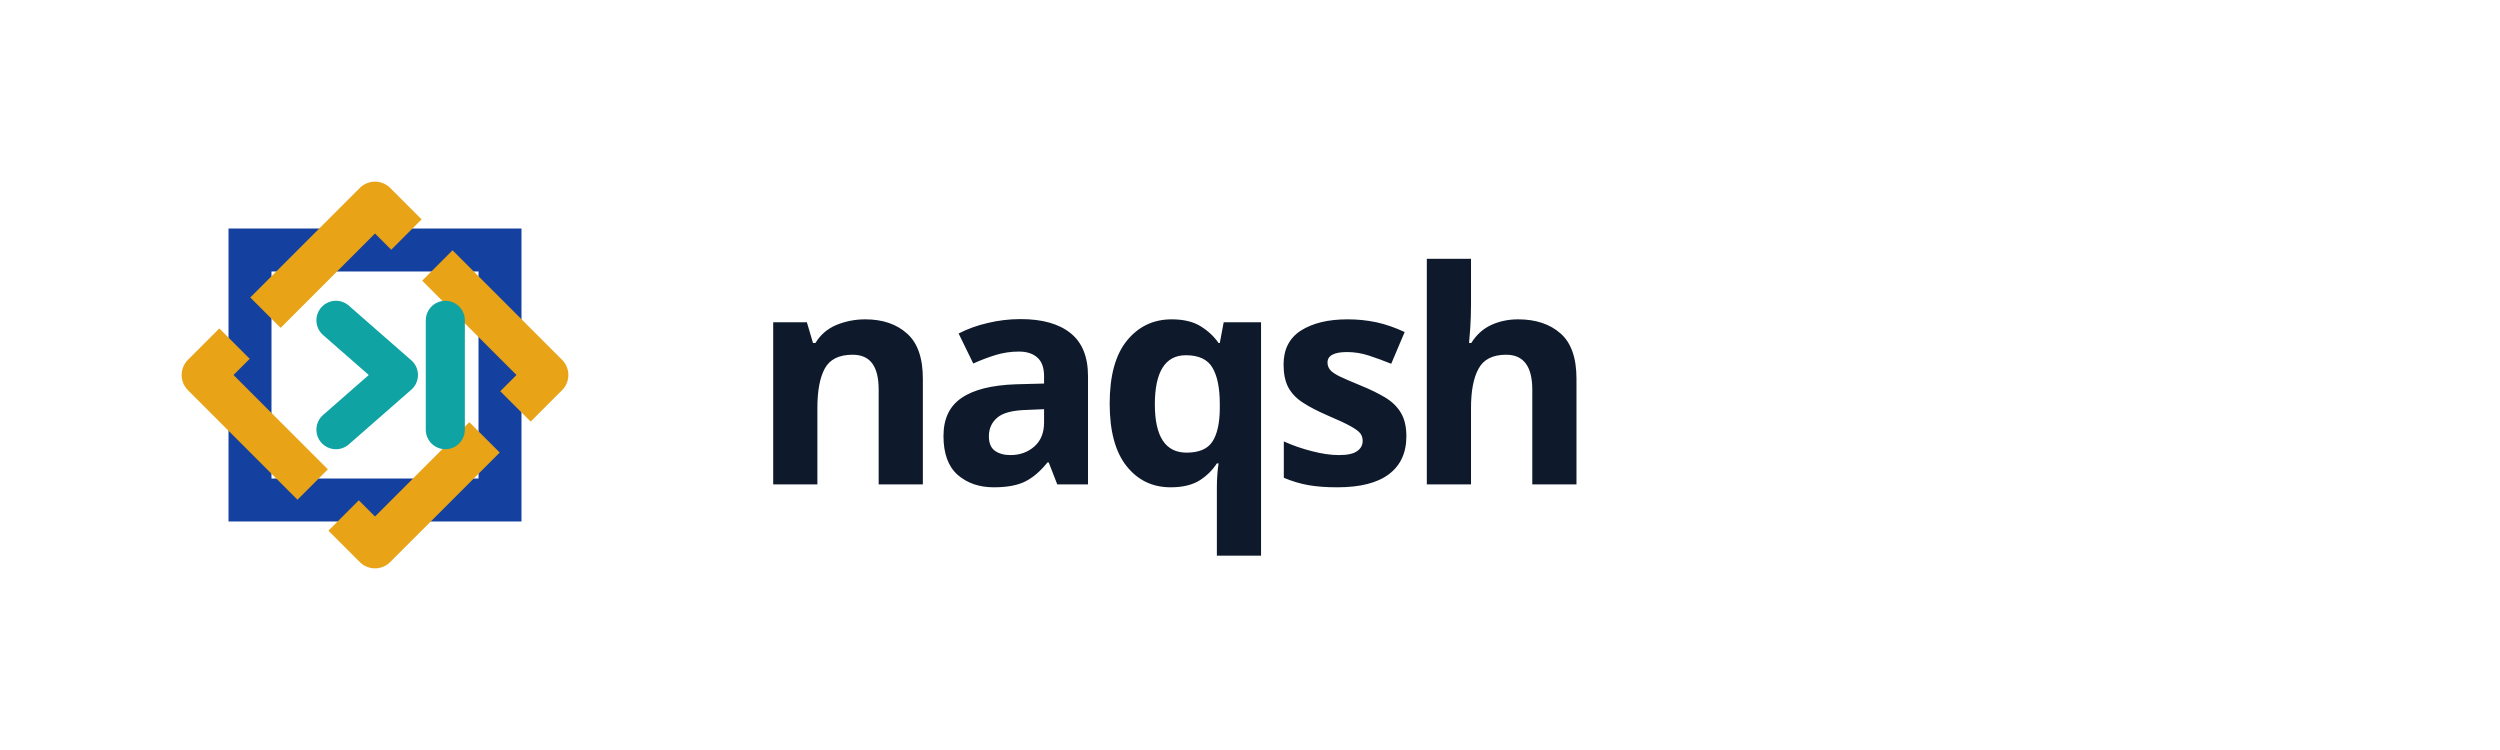
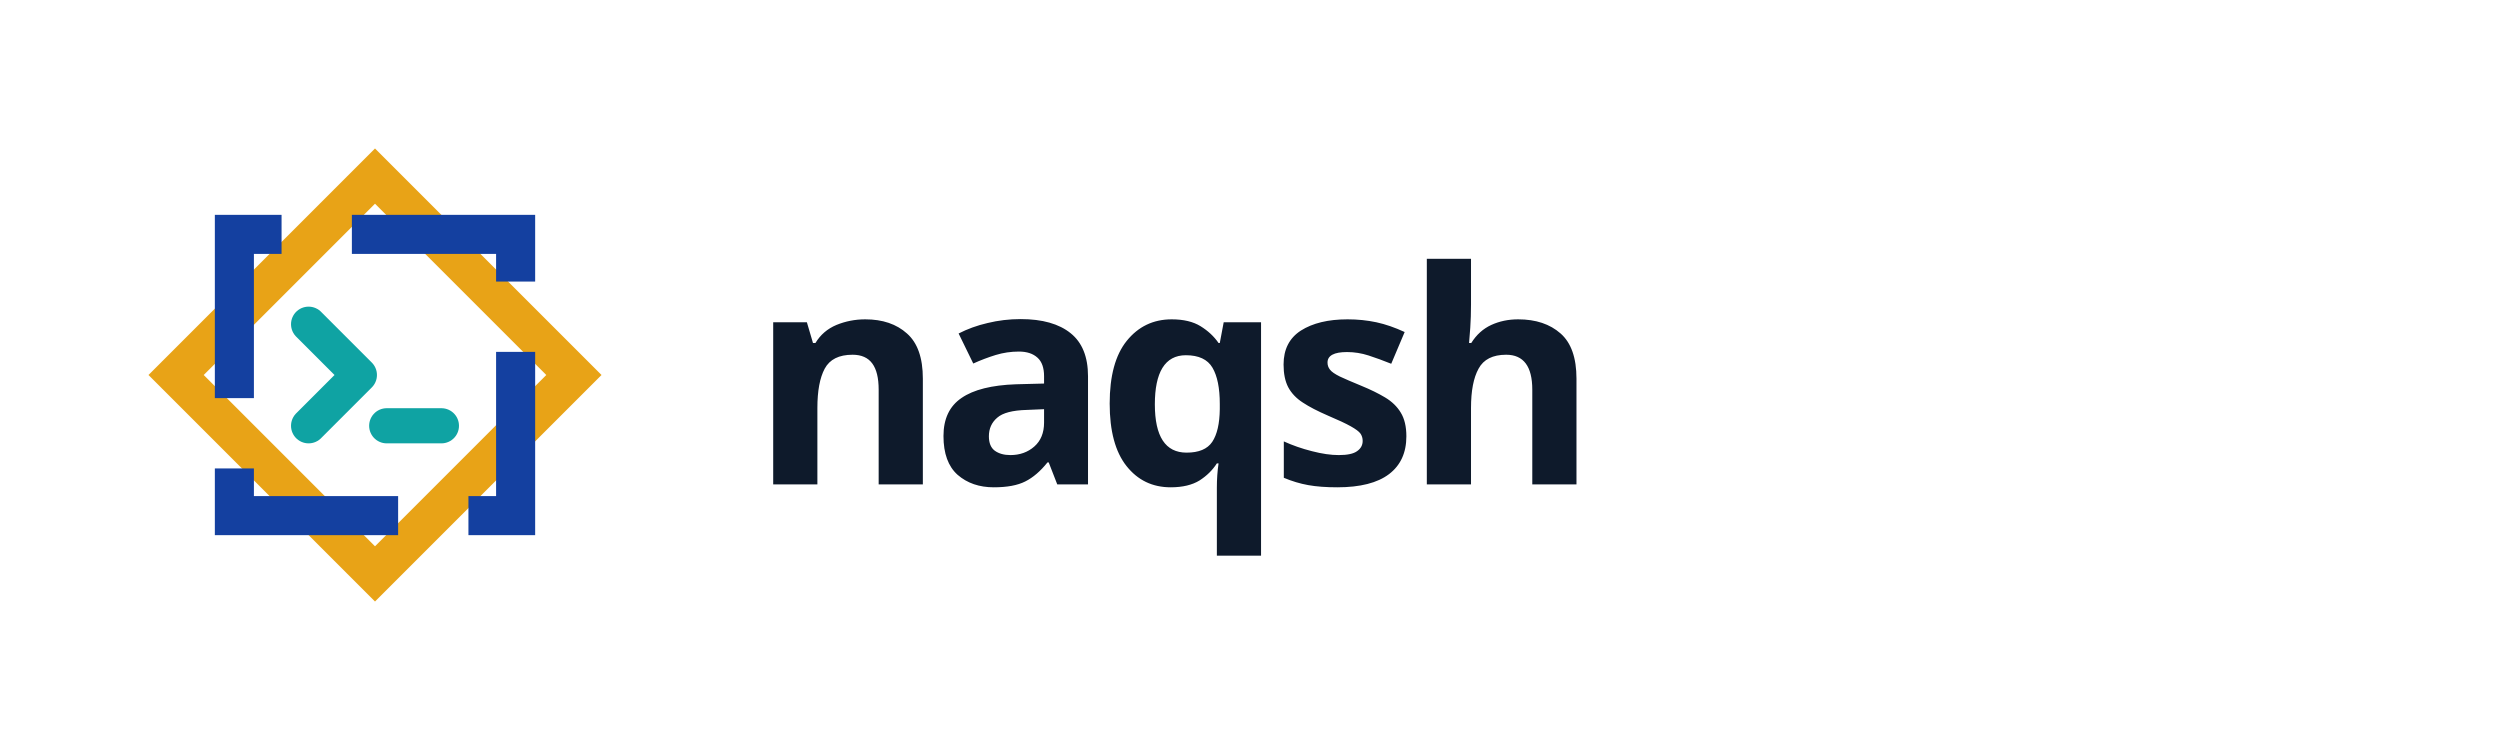
<svg xmlns="http://www.w3.org/2000/svg" width="320" height="96" viewBox="0 0 160 48" fill="none" role="img" aria-label="Naqsh">
  <g transform="translate(8,8)">
-     <rect x="8" y="8" width="16" height="16" stroke="#1440A0" stroke-width="2.75" />
-     <path d="M16 5 L27 16 L16 27 L5 16 Z" stroke="#E8A317" stroke-width="2.75" stroke-linejoin="round" stroke-dasharray="12.756 2.8" stroke-dashoffset="9.913" />
-     <g stroke="#0FA3A3" stroke-width="2.5" stroke-linecap="round" stroke-linejoin="round">
-       <polyline points="13.5,12.5 17.5,16 13.5,19.5" />
-       <line x1="20.5" y1="12.5" x2="20.5" y2="19.5" />
+     <path d="M16 3.27 L28.73 16 L16 28.73 L3.27 16 Z" stroke="#E8A317" stroke-width="2.5" stroke-linejoin="miter" />
+     <g stroke="#1440A0" stroke-width="2.5" stroke-linejoin="miter" stroke-linecap="butt">
+       <polyline points="14.52,7 25,7 25,10.02" />
+       <polyline points="25,14.52 25,25 21.98,25" />
+       <polyline points="17.48,25 7,25 7,21.98" />
+       <polyline points="7,17.48 7,7 10.02,7" />
+     </g>
+     <g stroke="#0FA3A3" stroke-width="2.25" stroke-linecap="round" stroke-linejoin="round">
+       <polyline points="11.75,12.75 15,16 11.75,19.25" />
+       <line x1="16.75" y1="19.25" x2="20.25" y2="19.25" />
    </g>
  </g>
  <text x="48" y="31" font-family="Unbounded, 'Arial Rounded MT Bold', system-ui, sans-serif" font-size="19" font-weight="600" letter-spacing="-0.9" fill="#0E1A2B">naqsh</text>
</svg>
